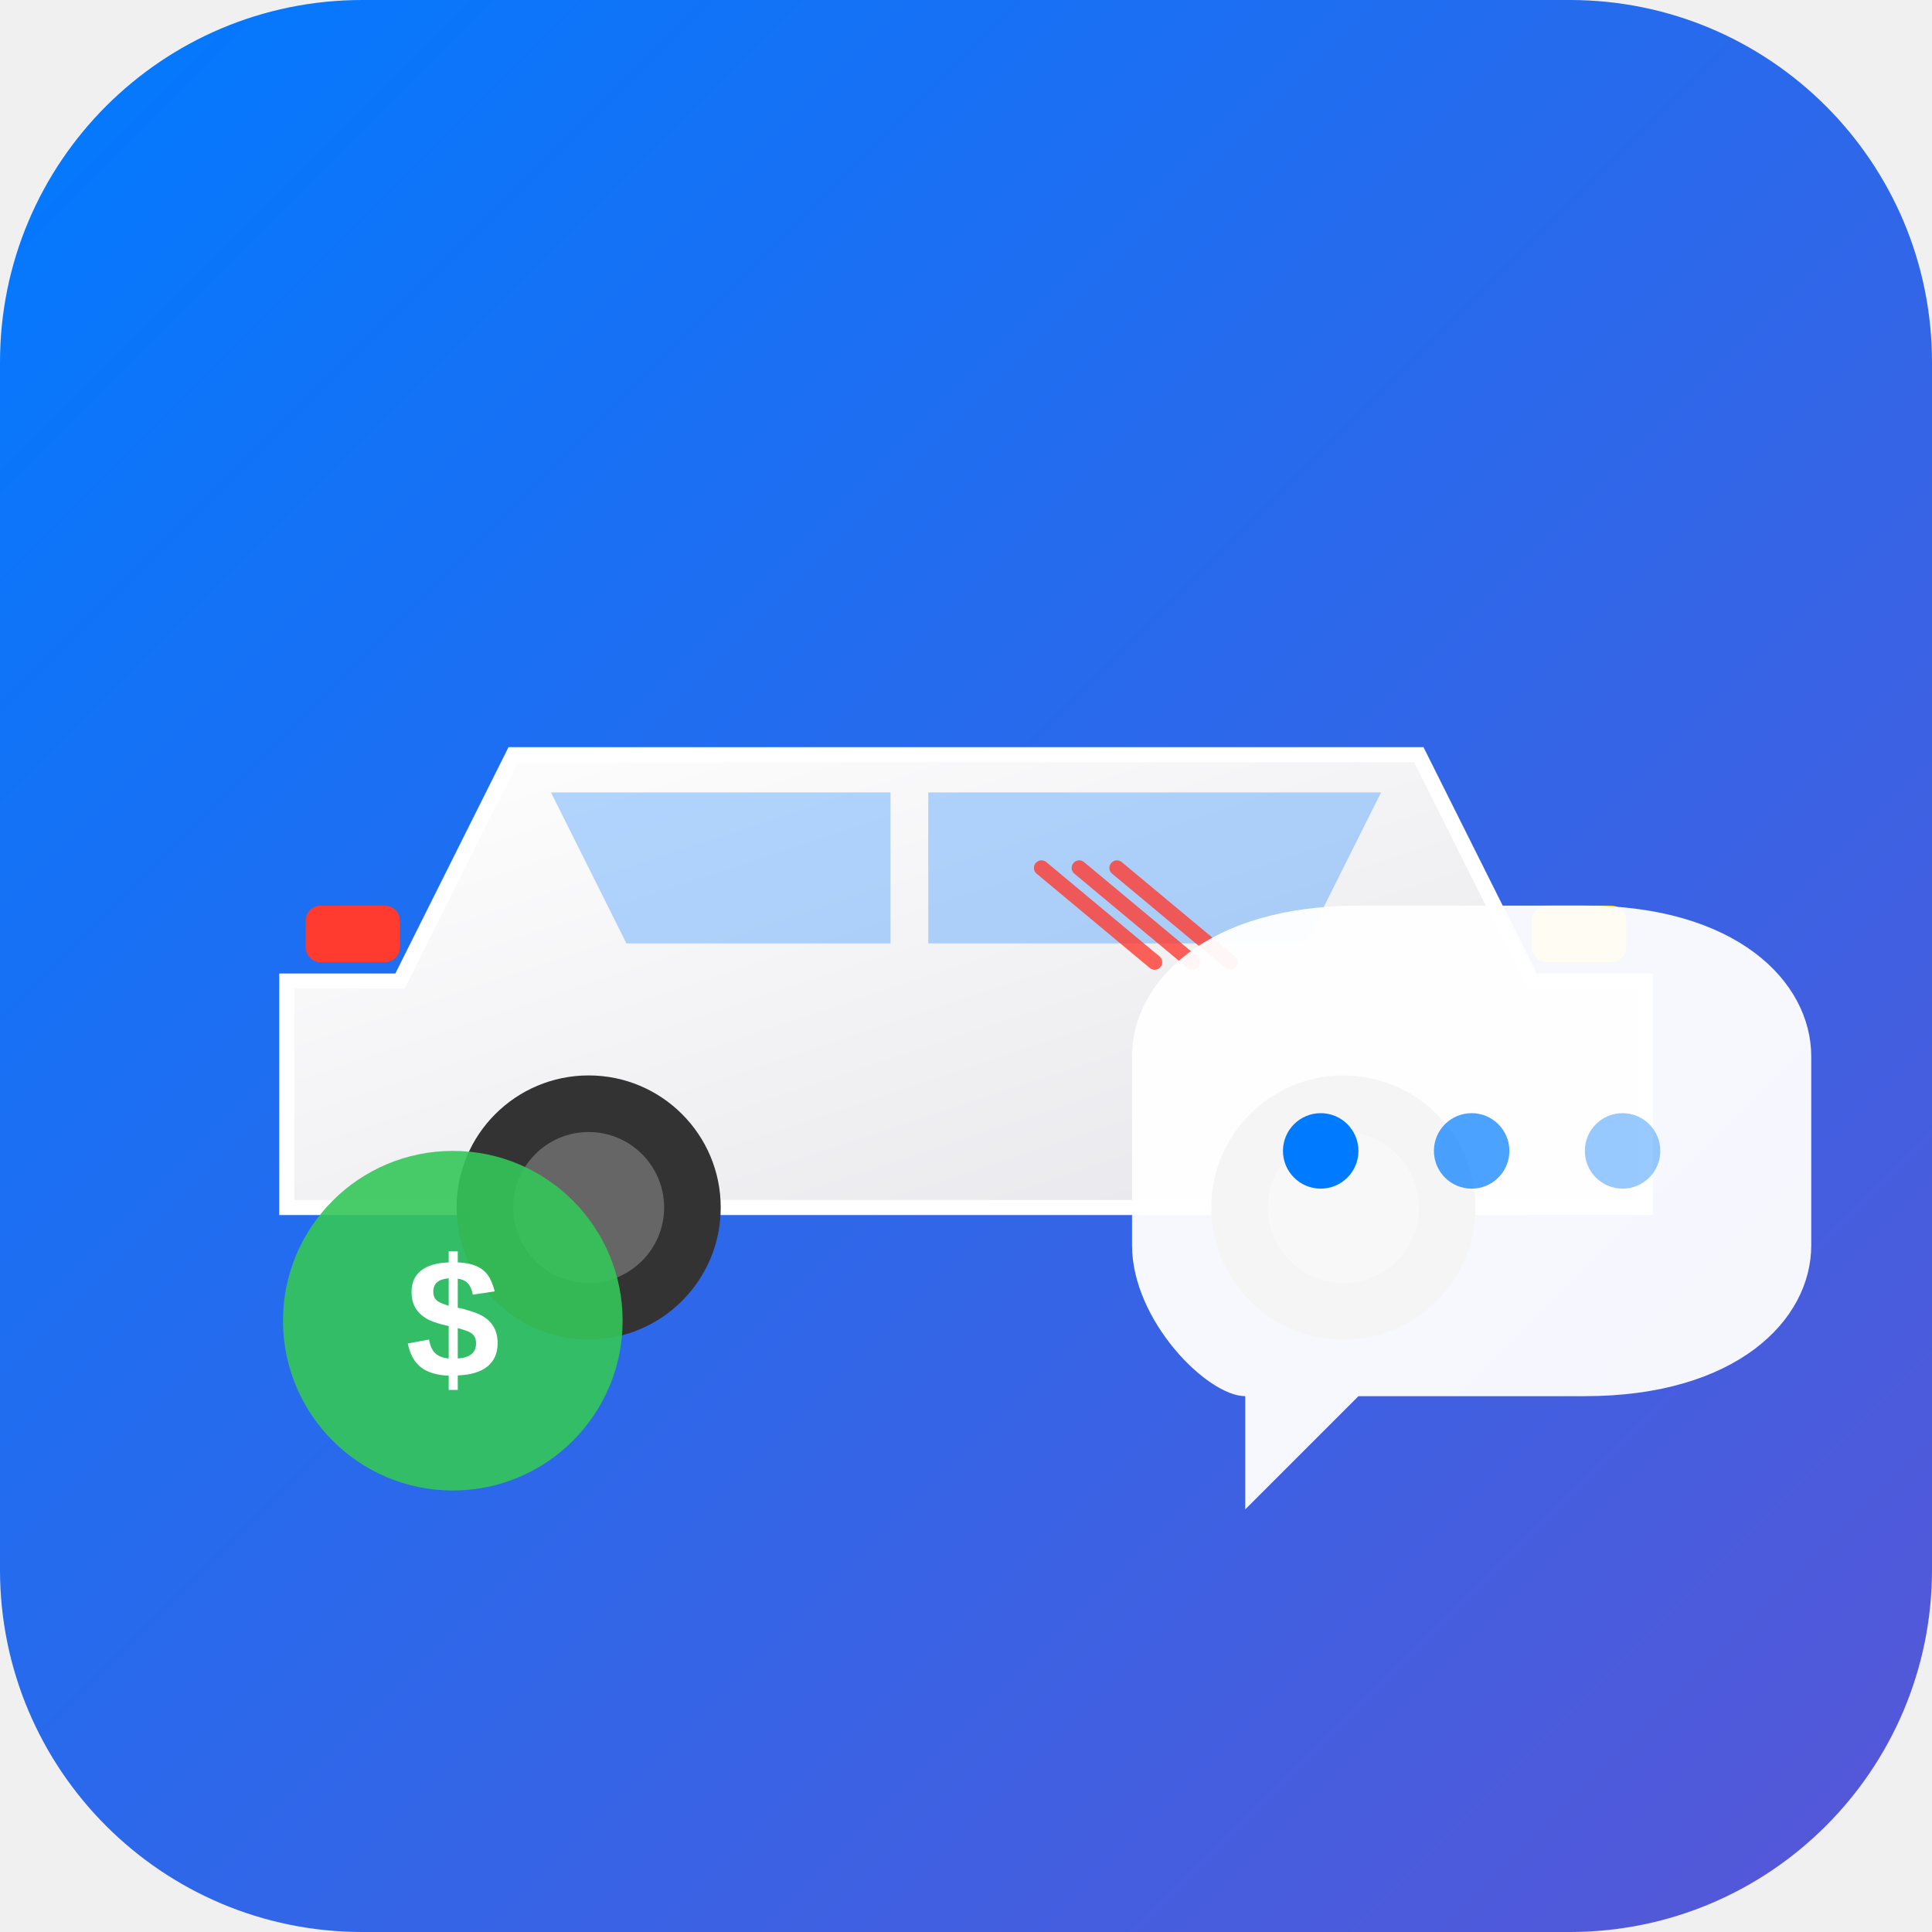
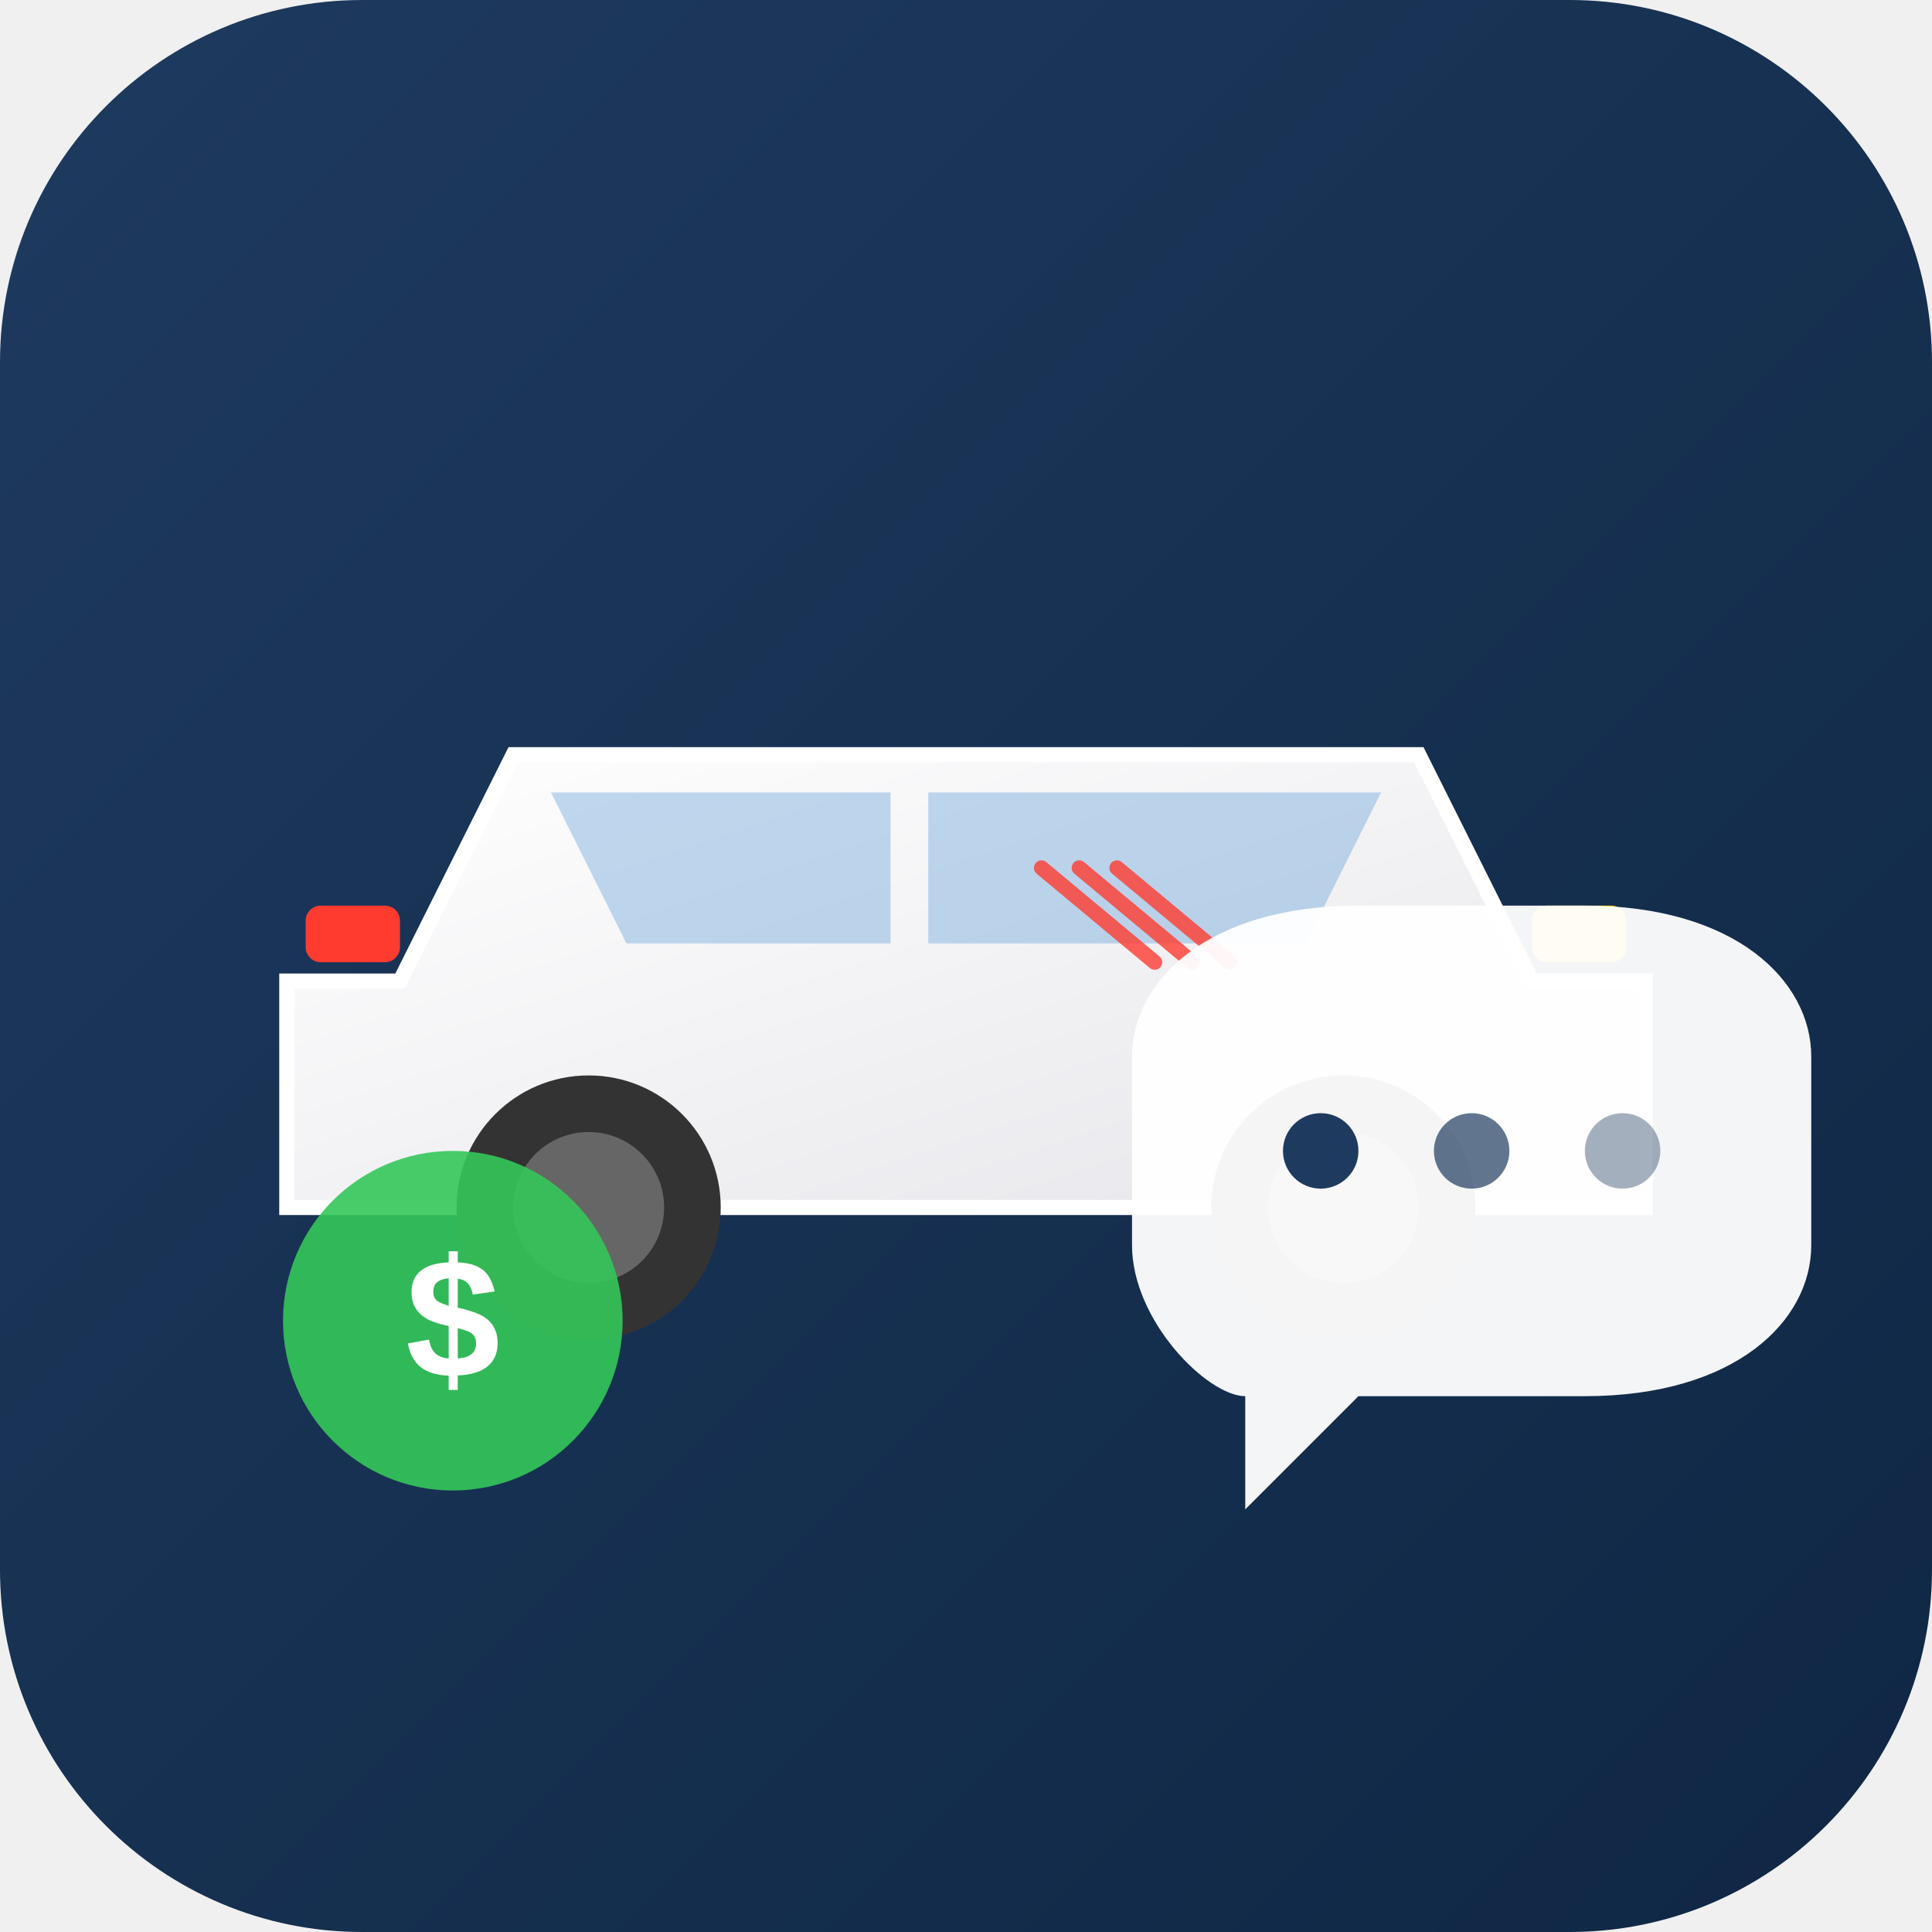
<svg xmlns="http://www.w3.org/2000/svg" viewBox="0 0 512 512">
  <defs>
    <linearGradient id="bg" x1="0%" y1="0%" x2="100%" y2="100%">
-       <stop offset="0%" style="stop-color:#007AFF" />
-       <stop offset="100%" style="stop-color:#5856D6" />
+       <stop offset="0%" style="stop-color:#1e3a5f" />
+       <stop offset="100%" style="stop-color:#0f2744" />
    </linearGradient>
    <linearGradient id="car" x1="0%" y1="0%" x2="100%" y2="100%">
      <stop offset="0%" style="stop-color:#FFFFFF" />
      <stop offset="100%" style="stop-color:#E5E5EA" />
    </linearGradient>
  </defs>
  <rect width="512" height="512" rx="96" fill="url(#bg)" />
  <g transform="translate(56, 140)">
    <path d="M50 120 L80 60 L320 60 L350 120 L380 120 L380 180 L20 180 L20 120 Z" fill="url(#car)" stroke="#FFF" stroke-width="4" />
-     <path d="M90 70 L110 110 L180 110 L180 70 Z" fill="#007AFF" opacity="0.3" />
-     <path d="M190 70 L190 110 L290 110 L310 70 Z" fill="#007AFF" opacity="0.3" />
+     <path d="M90 70 L110 110 L180 110 L180 70 Z" fill="#3182ce" opacity="0.3" />
+     <path d="M190 70 L190 110 L290 110 L310 70 Z" fill="#3182ce" opacity="0.3" />
    <circle cx="100" cy="180" r="35" fill="#333" />
    <circle cx="100" cy="180" r="20" fill="#666" />
    <circle cx="300" cy="180" r="35" fill="#333" />
    <circle cx="300" cy="180" r="20" fill="#666" />
    <rect x="350" y="100" width="25" height="15" rx="4" fill="#FFD60A" />
    <rect x="25" y="100" width="25" height="15" rx="4" fill="#FF3B30" />
    <g transform="translate(220, 90)">
      <path d="M0 0 L30 25 M10 0 L40 25 M20 0 L50 25" stroke="#FF3B30" stroke-width="4" stroke-linecap="round" opacity="0.8" />
    </g>
  </g>
  <g transform="translate(300, 280)">
    <path d="M0 0 C0 -20, 20 -40, 60 -40 L120 -40 C160 -40, 180 -20, 180 0 L180 50 C180 70, 160 90, 120 90 L60 90 L30 120 L30 90 C20 90, 0 70, 0 50 Z" fill="#FFFFFF" opacity="0.95" />
-     <circle cx="50" cy="25" r="10" fill="#007AFF" />
-     <circle cx="90" cy="25" r="10" fill="#007AFF" opacity="0.7" />
-     <circle cx="130" cy="25" r="10" fill="#007AFF" opacity="0.4" />
+     <circle cx="50" cy="25" r="10" fill="#1e3a5f" />
+     <circle cx="90" cy="25" r="10" fill="#1e3a5f" opacity="0.7" />
+     <circle cx="130" cy="25" r="10" fill="#1e3a5f" opacity="0.4" />
  </g>
  <g transform="translate(80, 310)">
    <circle cx="40" cy="40" r="45" fill="#34C759" opacity="0.9" />
    <text x="40" y="55" font-family="Arial, sans-serif" font-size="45" font-weight="bold" fill="#FFF" text-anchor="middle">$</text>
  </g>
</svg>
